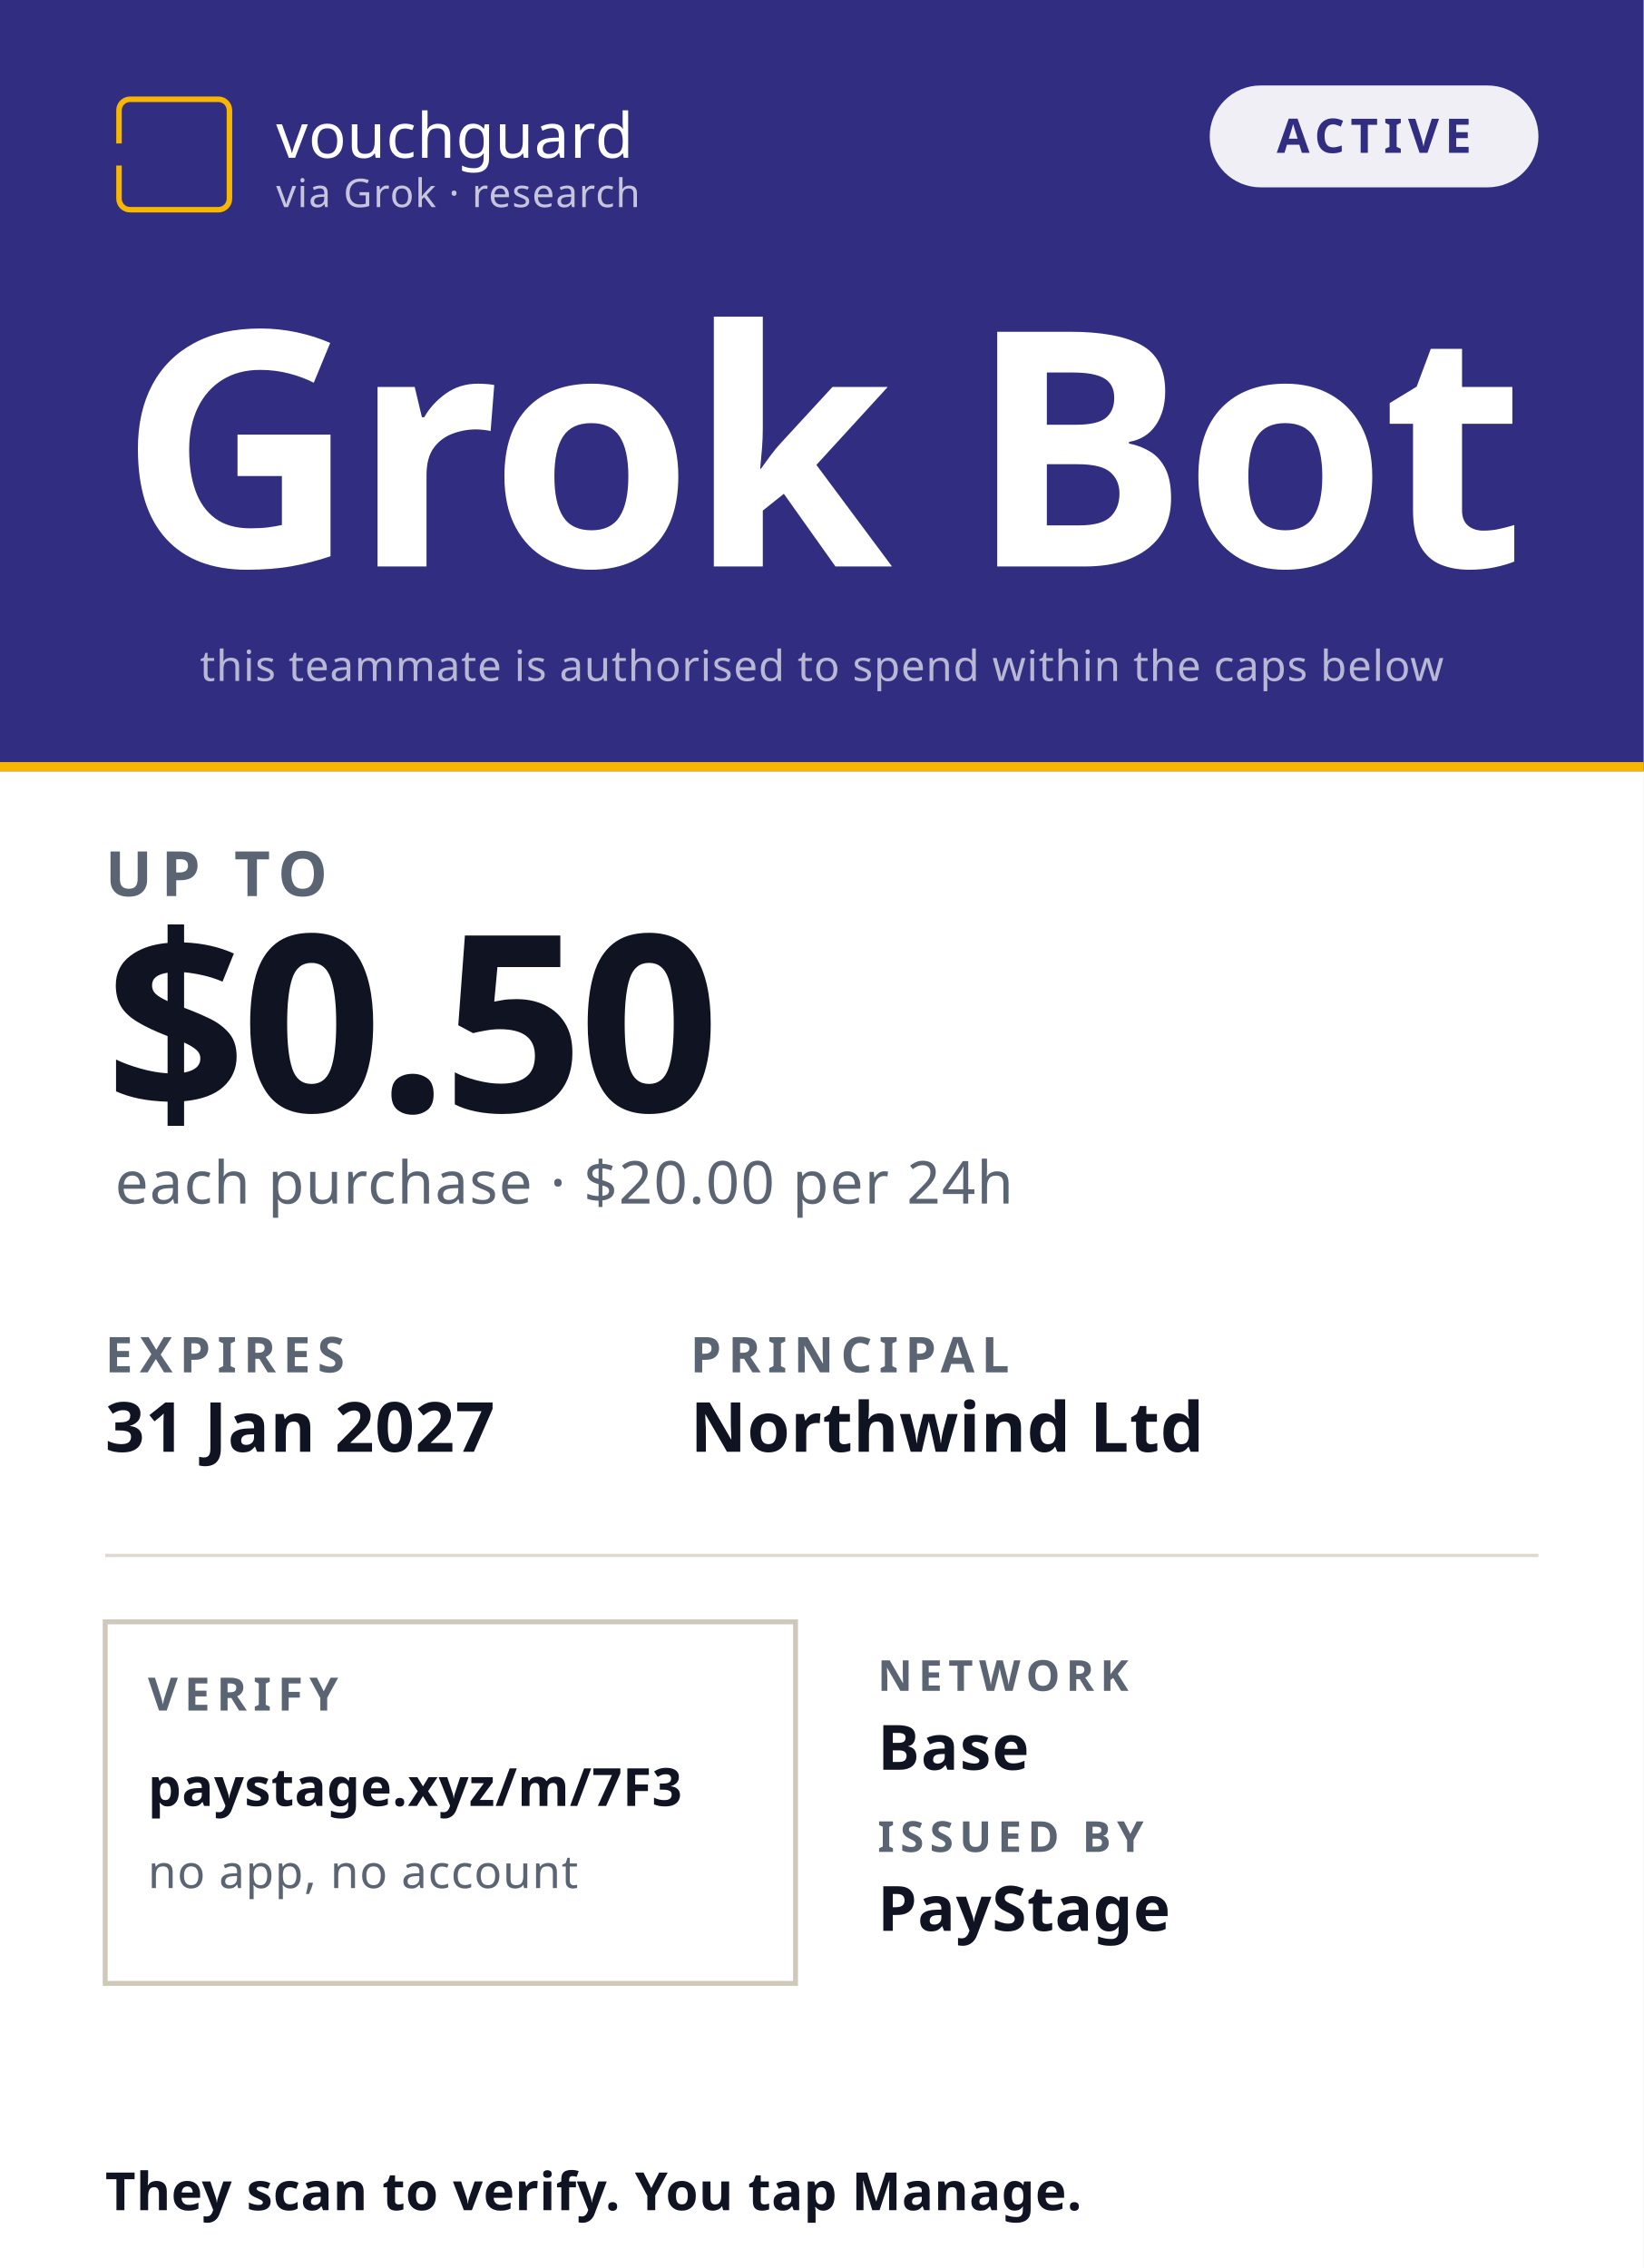
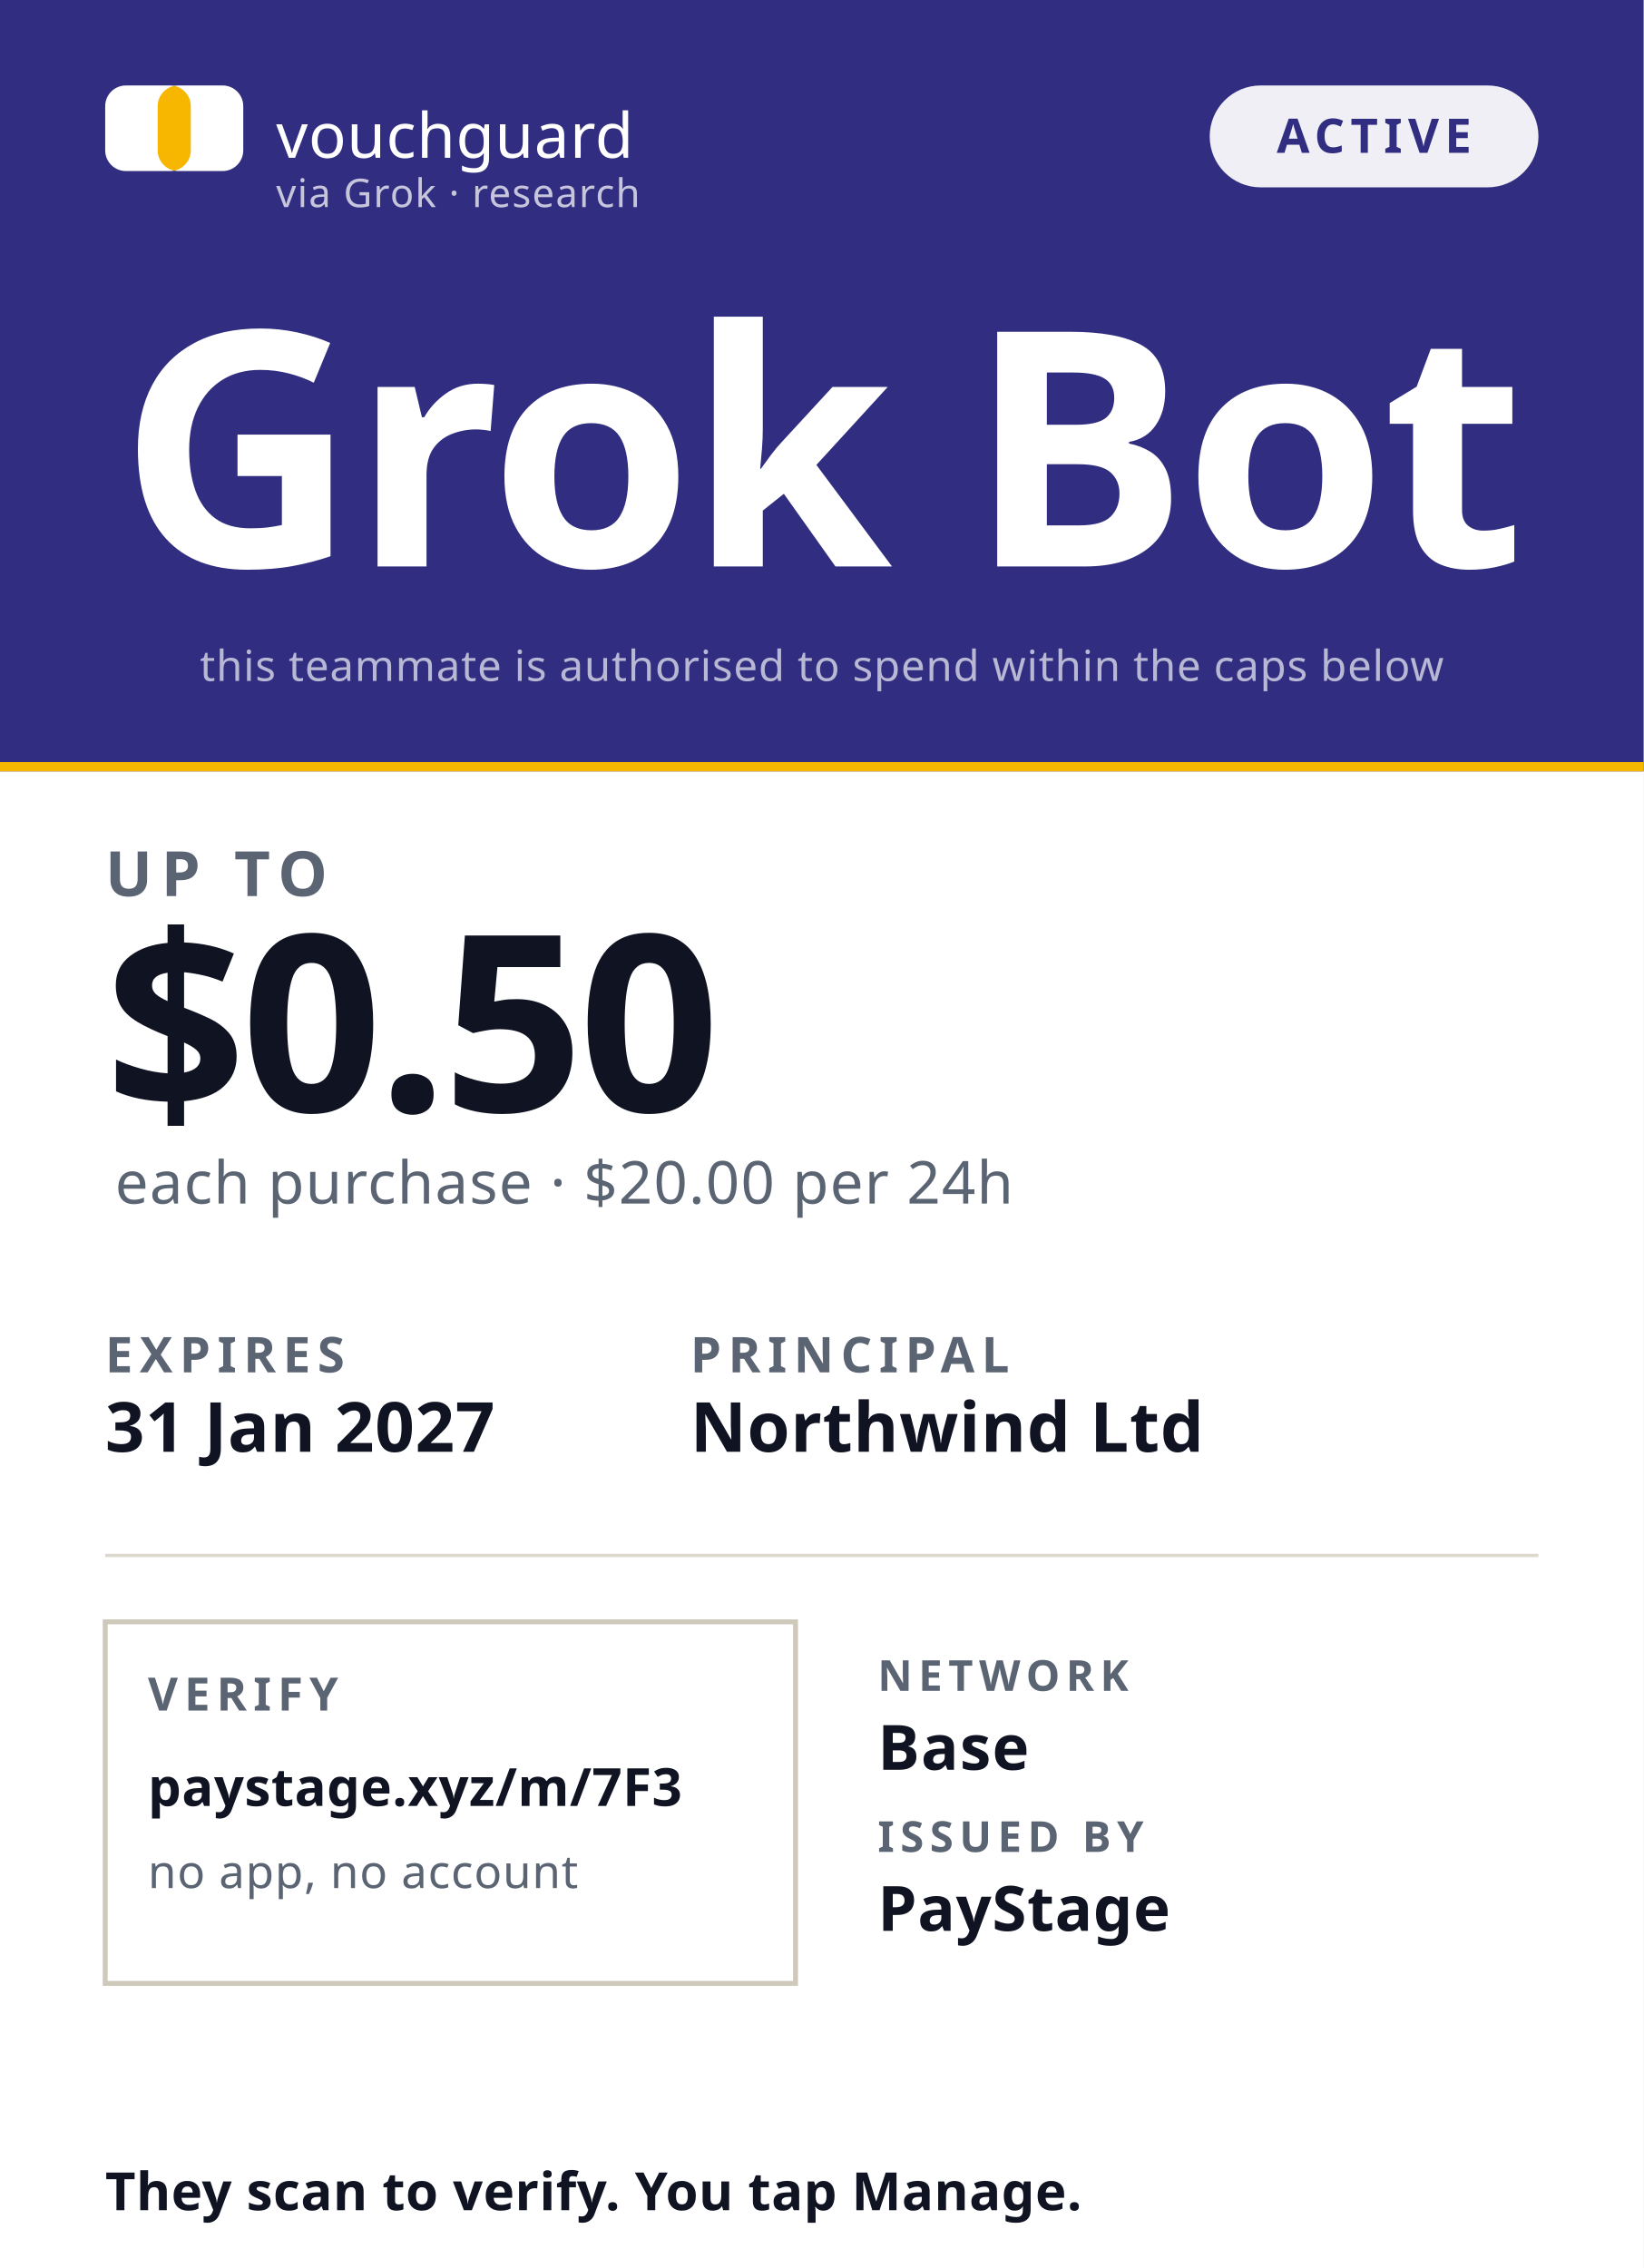
<svg xmlns="http://www.w3.org/2000/svg" width="750" height="1035" viewBox="0 0 750 1035">
  <rect width="750" height="1035" fill="#FFFFFF" />
  <rect x="0" y="0" width="750" height="352" fill="#312E81" />
  <rect x="0" y="347.776" width="750" height="4.224" fill="#F7B600" />
  <g transform="translate(48 39) scale(0.63)">
-     <rect x="0" y="0" width="100" height="100" rx="16" fill="none" />
-     <rect x="10" y="10" width="80" height="80" rx="8" fill="none" stroke="#F7B600" stroke-width="4" />
-     <rect x="0" y="42" width="46" height="16" rx="8" fill="#312E81" />
+     <defs>
+       <clipPath id="venn-48-39-63-a">
+         <rect x="0" y="0" width="62" height="62" rx="15" />
+       </clipPath>
+     </defs>
+     <rect data-plate="A" x="0" y="0" width="62" height="62" rx="15" fill="#FFFFFF" />
+     <rect data-plate="B" x="38" y="0" width="62" height="62" rx="15" fill="#FFFFFF" />
+     <g clip-path="url(#venn-48-39-63-a)">
+       <rect data-lens="1" x="38" y="0" width="62" height="62" rx="15" fill="#F7B600" />
+     </g>
  </g>
  <text x="126" y="72" font-family="Noto Sans, -apple-system, Helvetica Neue, Arial, sans-serif" font-size="28.5" font-weight="500" letter-spacing="0.01em" text-anchor="start" fill="#FFFFFF">vouchguard</text>
  <text x="126" y="94.5" font-family="Noto Sans, -apple-system, Helvetica Neue, Arial, sans-serif" font-size="18" font-weight="500" letter-spacing="0.03em" text-anchor="start" fill="rgba(255,255,255,0.72)">via Grok · research</text>
  <rect x="552" y="39" width="150" height="46.5" rx="23.25" fill="rgba(255,255,255,0.92)" />
  <text x="627" y="69.75" font-family="Noto Sans, -apple-system, Helvetica Neue, Arial, sans-serif" font-size="21.75" font-weight="700" letter-spacing="0.12em" text-anchor="middle" fill="#312E81">ACTIVE</text>
  <text x="375" y="258.5" font-family="Noto Sans, -apple-system, Helvetica Neue, Arial, sans-serif" font-size="150" font-weight="600" letter-spacing="-0.015em" text-anchor="middle" fill="#FFFFFF">Grok Bot</text>
  <text x="375" y="310.75" font-family="Noto Sans, -apple-system, Helvetica Neue, Arial, sans-serif" font-size="19.5" font-weight="500" letter-spacing="0.02em" text-anchor="middle" fill="rgba(255,255,255,0.66)">this teammate is authorised to spend within the caps below</text>
  <text x="48" y="408.925" font-family="Noto Sans, -apple-system, Helvetica Neue, Arial, sans-serif" font-size="28.5" font-weight="650" letter-spacing="0.14em" text-anchor="start" fill="#5B6472">UP TO</text>
  <text x="48" y="507.25" font-family="Noto Sans, -apple-system, Helvetica Neue, Arial, sans-serif" font-size="112.5" font-weight="700" letter-spacing="-0.02em" text-anchor="start" fill="#101322">$0.50</text>
  <text x="52.5" y="549.25" font-family="Noto Sans, -apple-system, Helvetica Neue, Arial, sans-serif" font-size="27" font-weight="500" letter-spacing="0.02em" text-anchor="start" fill="#5B6472">each purchase · $20.00 per 24h</text>
  <text x="48" y="626.275" font-family="Noto Sans, -apple-system, Helvetica Neue, Arial, sans-serif" font-size="22.5" font-weight="650" letter-spacing="0.14em" text-anchor="start" fill="#5B6472">EXPIRES</text>
  <text x="48" y="662.5" font-family="Noto Sans, -apple-system, Helvetica Neue, Arial, sans-serif" font-size="31.5" font-weight="600" letter-spacing="0.01em" text-anchor="start" fill="#101322">31 Jan 2027</text>
  <text x="315" y="626.275" font-family="Noto Sans, -apple-system, Helvetica Neue, Arial, sans-serif" font-size="22.5" font-weight="650" letter-spacing="0.14em" text-anchor="start" fill="#5B6472">PRINCIPAL</text>
  <text x="315" y="662.5" font-family="Noto Sans, -apple-system, Helvetica Neue, Arial, sans-serif" font-size="31.5" font-weight="600" letter-spacing="0.01em" text-anchor="start" fill="#101322">Northwind Ltd</text>
  <rect x="48" y="709.075" width="654" height="1.5" fill="#DDD9CF" />
  <rect x="48" y="740.125" width="315" height="165" fill="none" stroke="#CFC9BC" stroke-width="2.25" />
  <text x="67.5" y="780.625" font-family="Noto Sans, -apple-system, Helvetica Neue, Arial, sans-serif" font-size="21" font-weight="650" letter-spacing="0.14em" text-anchor="start" fill="#5B6472">VERIFY</text>
  <text x="67.5" y="824.125" font-family="Noto Sans, -apple-system, Helvetica Neue, Arial, sans-serif" font-size="24" font-weight="600" letter-spacing="0.01em" text-anchor="start" fill="#101322">paystage.xyz/m/7F3</text>
  <text x="67.5" y="861.625" font-family="Noto Sans, -apple-system, Helvetica Neue, Arial, sans-serif" font-size="21" font-weight="500" letter-spacing="0.02em" text-anchor="start" fill="#5B6472">no app, no account</text>
  <text x="400.5" y="771.625" font-family="Noto Sans, -apple-system, Helvetica Neue, Arial, sans-serif" font-size="19.5" font-weight="650" letter-spacing="0.14em" text-anchor="start" fill="#5B6472">NETWORK</text>
  <text x="400.5" y="807.625" font-family="Noto Sans, -apple-system, Helvetica Neue, Arial, sans-serif" font-size="28.5" font-weight="600" letter-spacing="0.02em" text-anchor="start" fill="#101322">Base</text>
  <text x="400.5" y="845.125" font-family="Noto Sans, -apple-system, Helvetica Neue, Arial, sans-serif" font-size="19.5" font-weight="650" letter-spacing="0.14em" text-anchor="start" fill="#5B6472">ISSUED BY</text>
  <text x="400.5" y="881.125" font-family="Noto Sans, -apple-system, Helvetica Neue, Arial, sans-serif" font-size="28.5" font-weight="600" letter-spacing="0.01em" text-anchor="start" fill="#101322">PayStage</text>
  <text x="48" y="1008.6" font-family="Noto Sans, -apple-system, Helvetica Neue, Arial, sans-serif" font-size="24" font-weight="600" letter-spacing="0.01em" text-anchor="start" fill="#101322">They scan to verify. You tap Manage.</text>
</svg>
